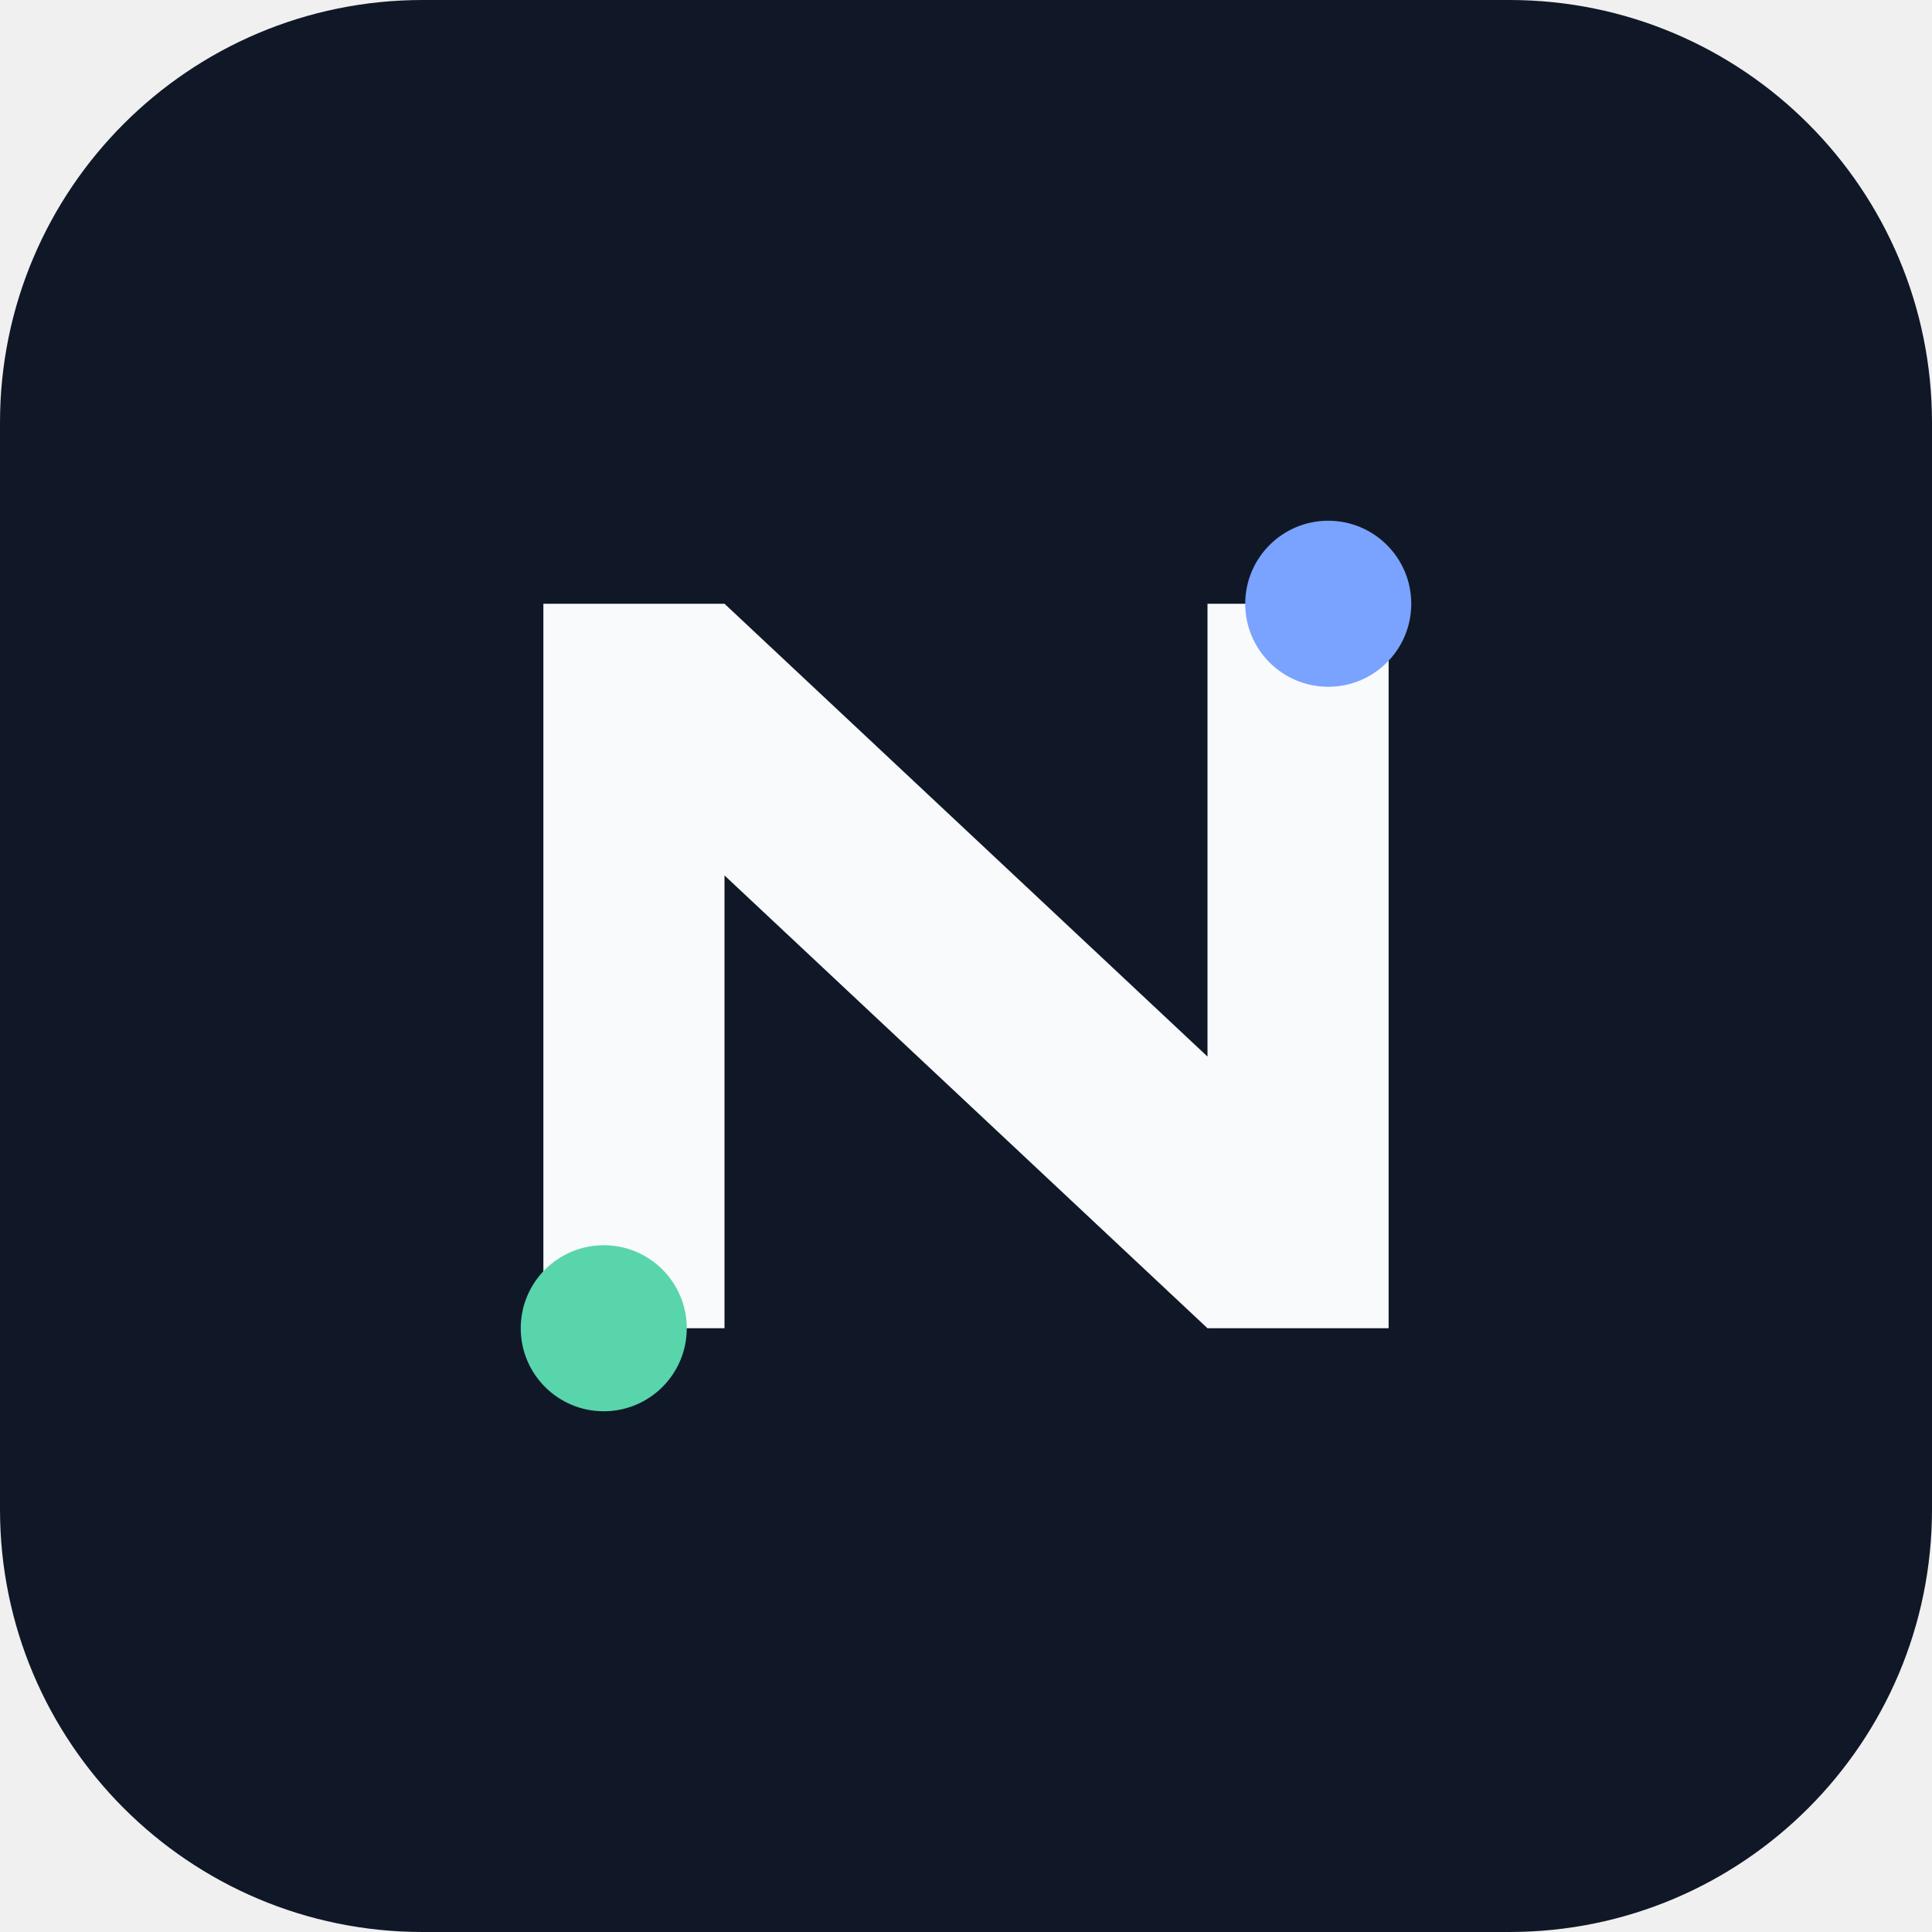
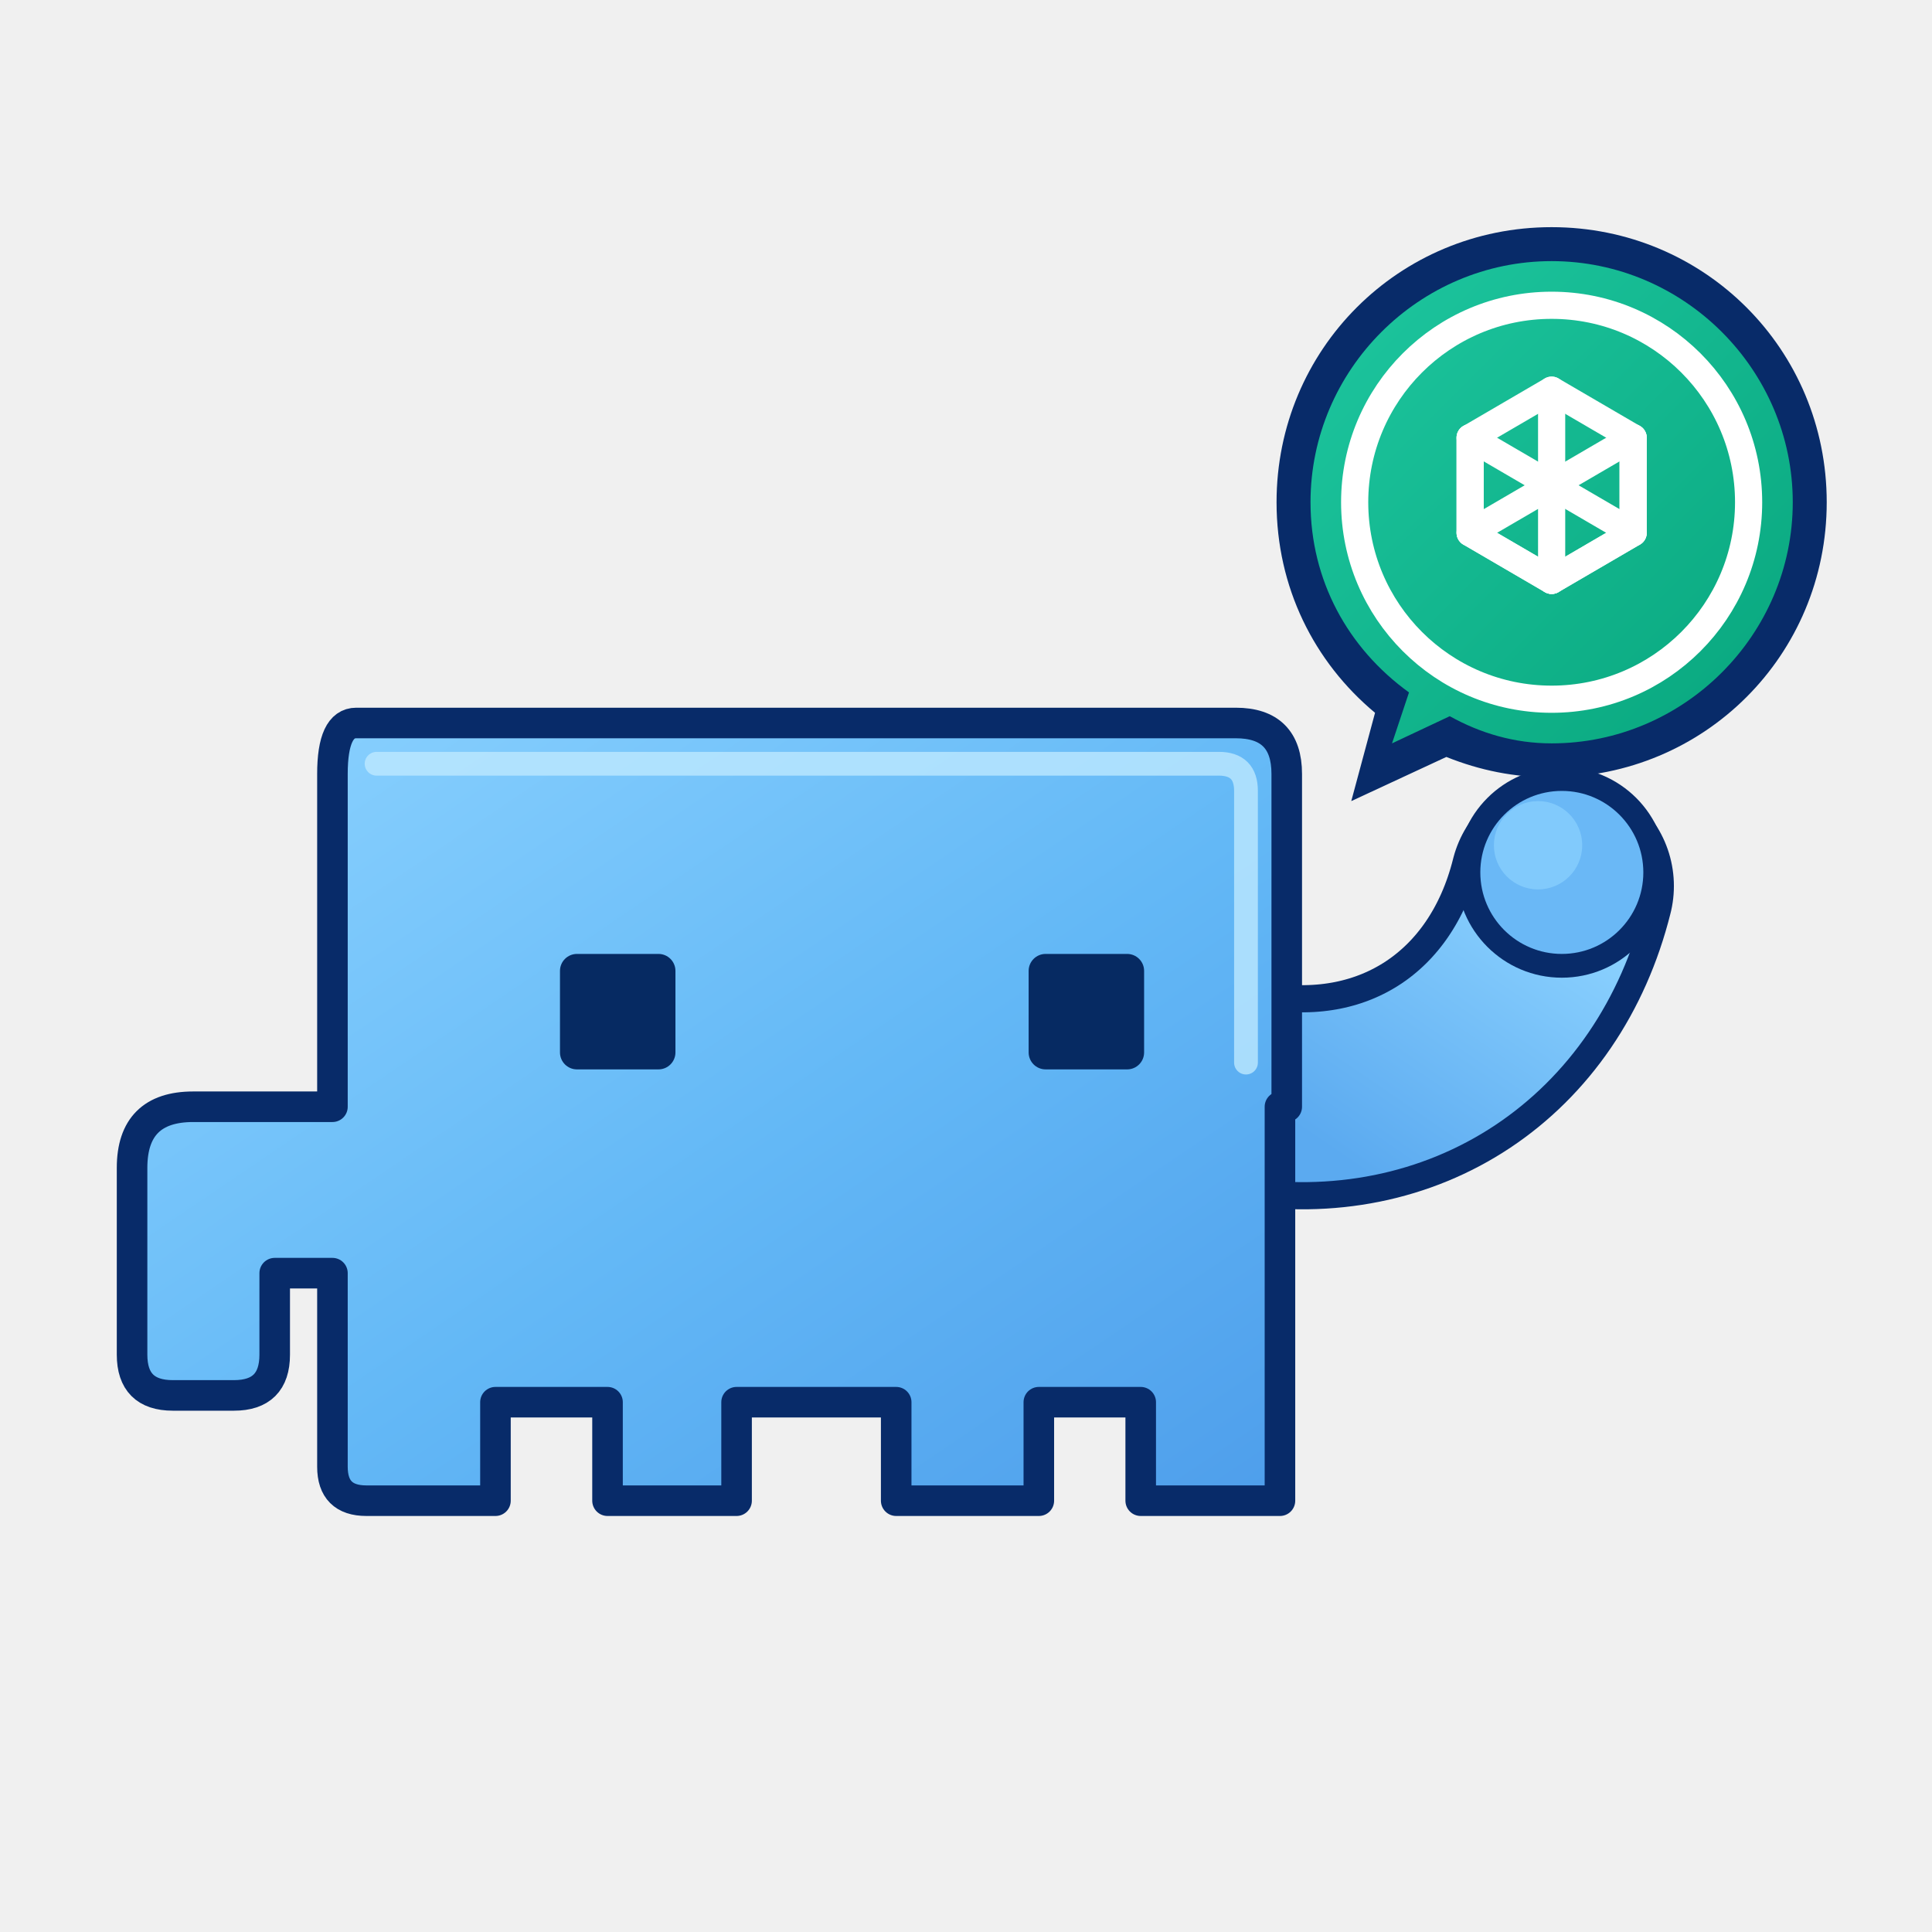
- <svg xmlns="http://www.w3.org/2000/svg" viewBox="0 0 512 512" role="img" aria-labelledby="title desc">
-   <rect width="512" height="512" rx="112" fill="#101827" />
-   <path d="M144 352V160h48l128 120V160h48v192h-48L192 232v120h-48Z" fill="#f8fafc" />
-   <circle cx="352" cy="160" r="22" fill="#7aa2ff" />
-   <circle cx="160" cy="352" r="22" fill="#58d5ab" />
+ <svg xmlns="http://www.w3.org/2000/svg" width="512" height="512" viewBox="0 0 512 512" role="img" aria-labelledby="title desc">
+   <defs>
+     <linearGradient id="bodyFill" x1="0" y1="0" x2="1" y2="1">
+       <stop offset="0" stop-color="#8DD3FF" />
+       <stop offset="0.55" stop-color="#63B8F6" />
+       <stop offset="1" stop-color="#4E9EEB" />
+     </linearGradient>
+     <linearGradient id="trunkFill" x1="0" y1="1" x2="1" y2="0">
+       <stop offset="0" stop-color="#5BAAF0" />
+       <stop offset="1" stop-color="#8DD3FF" />
+     </linearGradient>
+     <linearGradient id="bubbleFill" x1="0" y1="0" x2="1" y2="1">
+       <stop offset="0" stop-color="#1EC7A0" />
+       <stop offset="1" stop-color="#08A67D" />
+     </linearGradient>
+   </defs>
+   <g transform="translate(26 26) scale(0.9)">
+     <path d="M340 293 C383 300 420 276 431 232" fill="none" stroke="#082B69" stroke-width="66" stroke-linecap="round" />
+     <path d="M340 293 C383 300 420 276 431 232" fill="none" stroke="url(#trunkFill)" stroke-width="50" stroke-linecap="round" />
+     <path d="M76 184            H335            Q350 184 350 199            V297            H348            V413            H307            V384            H277            V413            H235            V384            H188            V413            H150            V384            H117            V413            H79            Q69 413 69 403            V346            H52            V370            Q52 382 40 382            H22            Q10 382 10 370            V315            Q10 297 28 297            H69            V199            Q69 184 76 184            Z" fill="url(#bodyFill)" stroke="#082B69" stroke-width="9" stroke-linejoin="round" />
+     <path d="M82 196 H330 Q338 196 338 204 V284" fill="none" stroke="#BDE8FF" stroke-width="7" stroke-linecap="round" opacity="0.8" />
+     <rect x="136" y="252" width="34" height="34" rx="5" fill="#062A62" />
+     <rect x="274" y="252" width="34" height="34" rx="5" fill="#062A62" />
+     <circle cx="431" cy="228" r="31" fill="#082B69" />
+     <circle cx="431" cy="228" r="24" fill="#6AB8F6" />
+     <circle cx="424" cy="220" r="13" fill="#8ED4FF" opacity="0.65" />
+     <path d="M428 38            C383 38 347 74 347 119            C347 144 358 166 376 181            L369 207            L397 194            C407 198 417 200 428 200            C473 200 509 164 509 119            C509 74 473 38 428 38            Z" fill="#082B69" />
+     <path d="M428 48            C389 48 357 80 357 119            C357 142 368 162 386 175            L381 190            L398 182            C407 187 417 190 428 190            C467 190 499 158 499 119            C499 80 467 48 428 48            Z" fill="url(#bubbleFill)" />
+     <circle cx="428" cy="119" r="58" fill="none" stroke="#FFFFFF" stroke-width="8" />
+     <g transform="translate(428 119)" fill="none" stroke="#FFFFFF" stroke-width="8" stroke-linecap="round" stroke-linejoin="round">
+       <path d="M0 -33 L24 -19 L24 9 L0 23 L-24 9 L-24 -19 Z" />
+       <path d="M0 -33 V-5 L24 9" />
+       <path d="M24 -19 L0 -5 L-24 -19" />
+       <path d="M-24 9 L0 -5 V23" />
+       <path d="M0 23 L24 9 V-19" />
+       <path d="M-24 -19 V9 L0 23" />
+     </g>
+   </g>
</svg>
